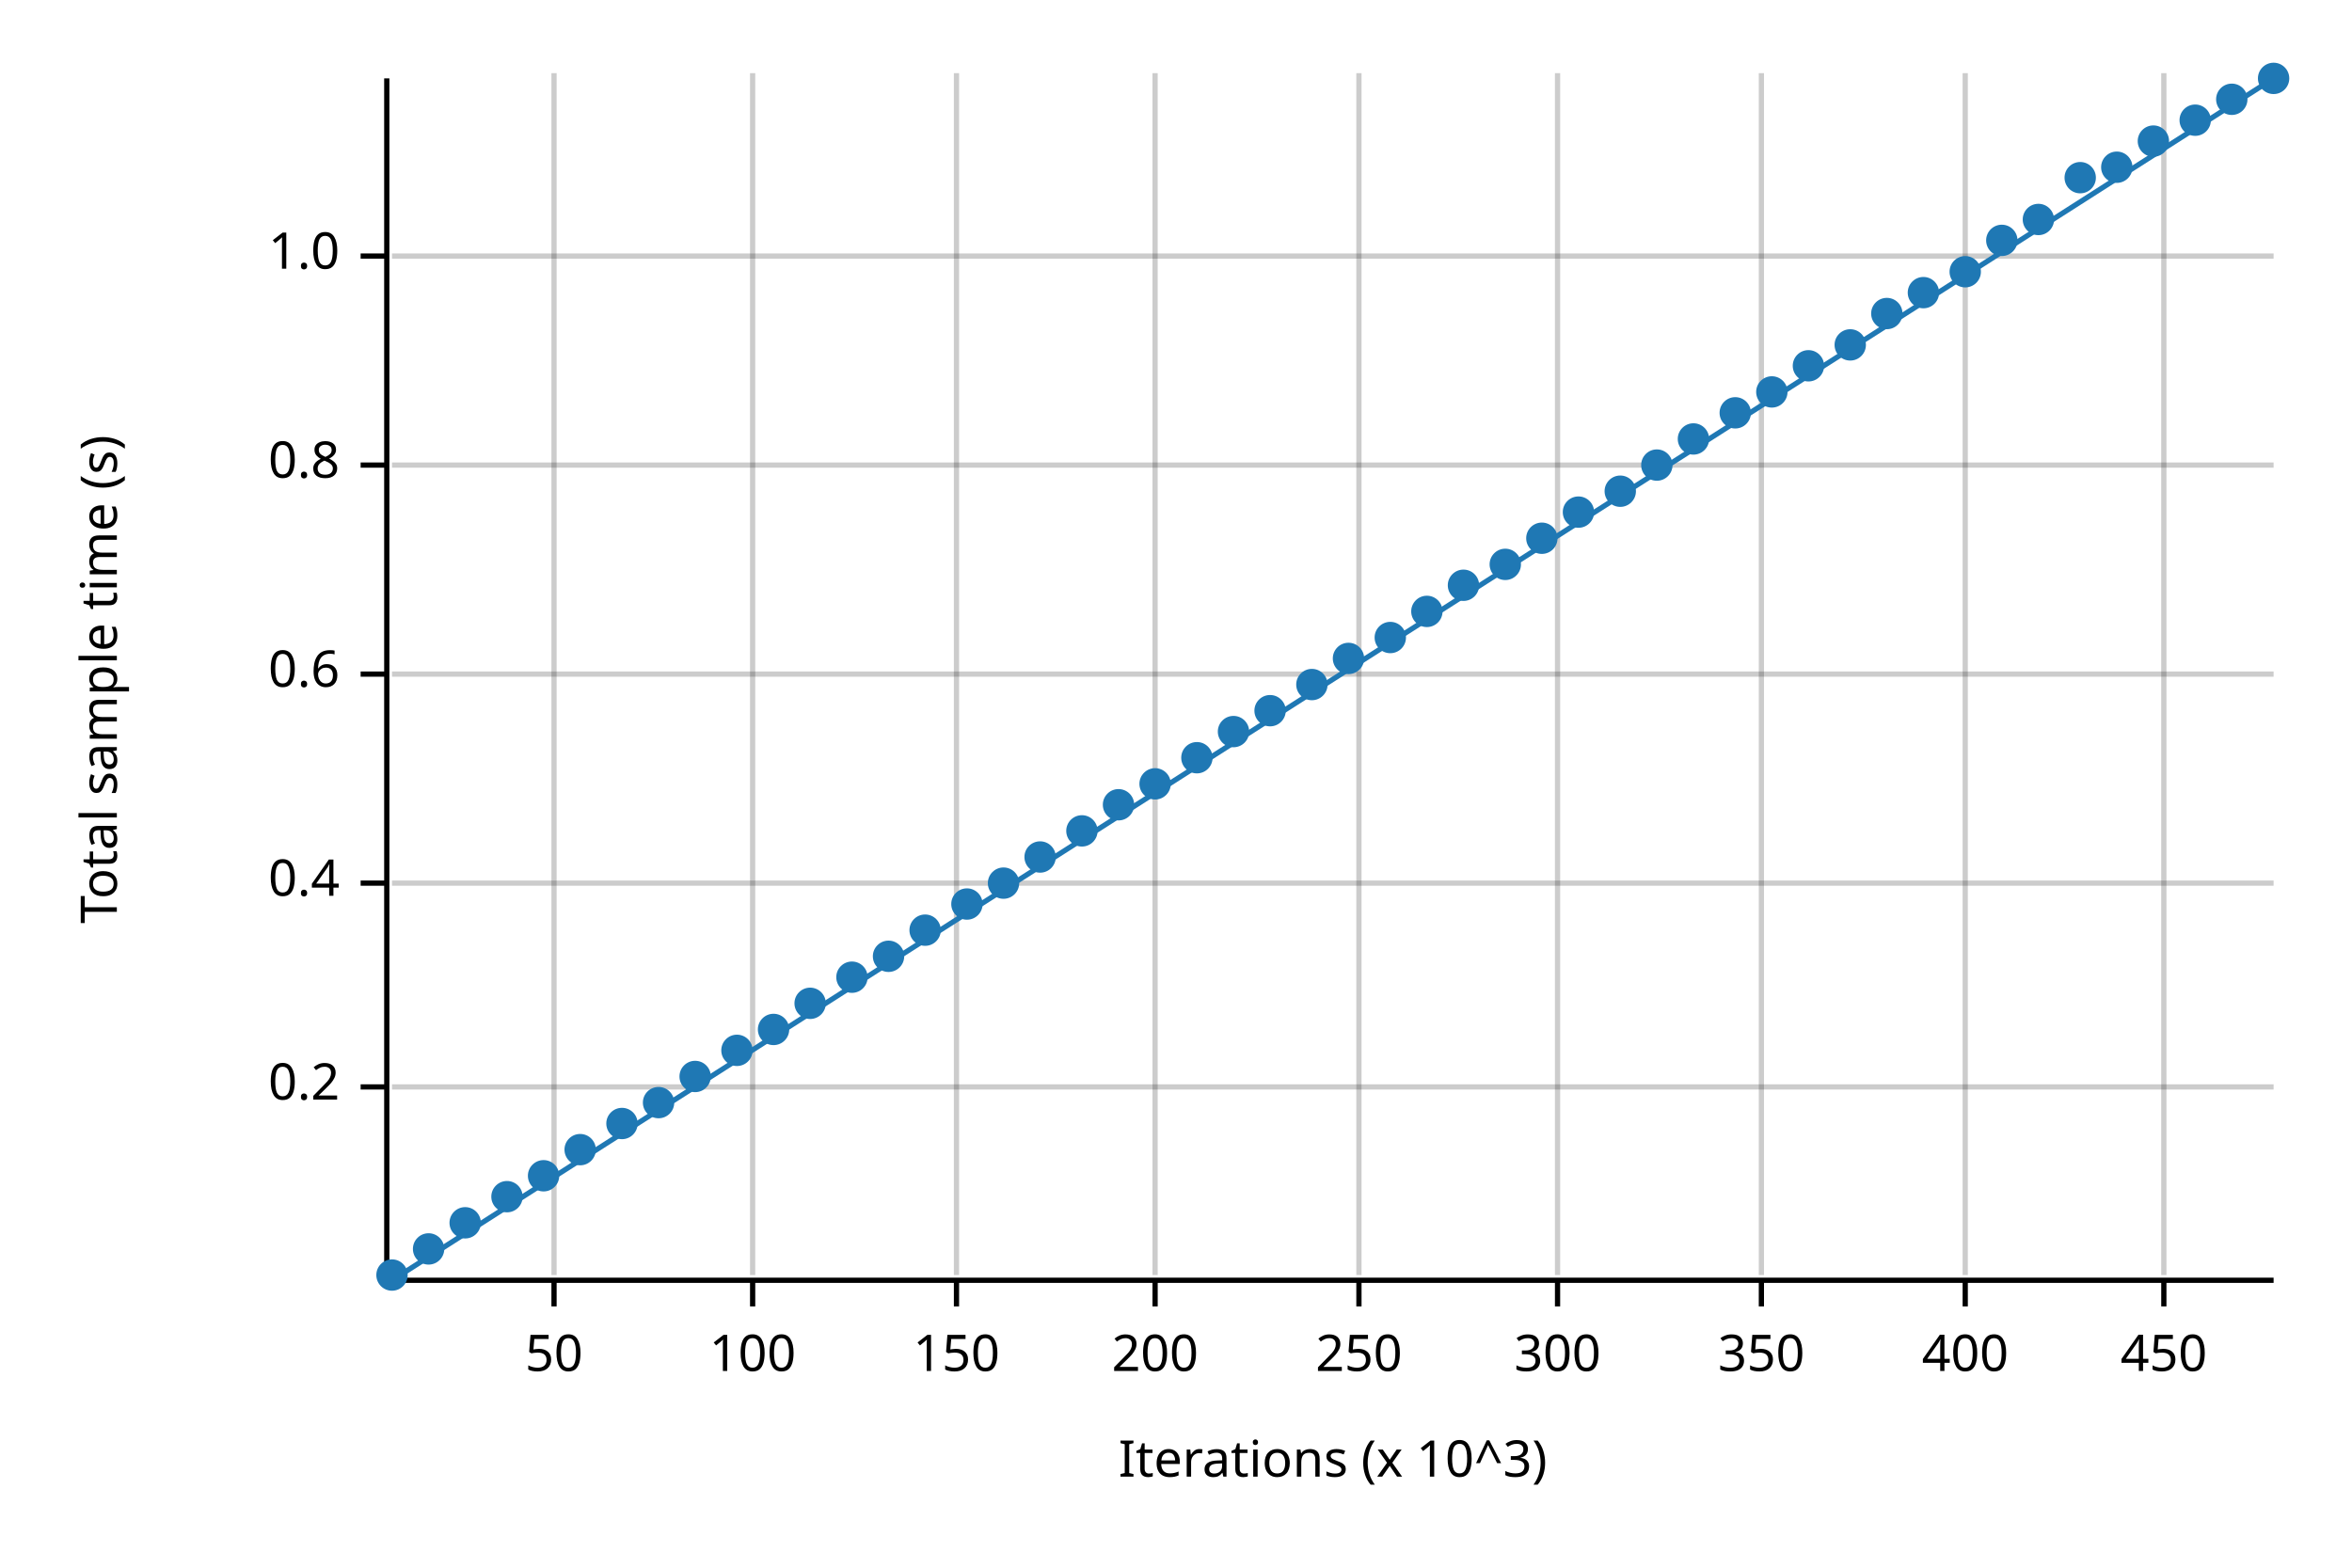
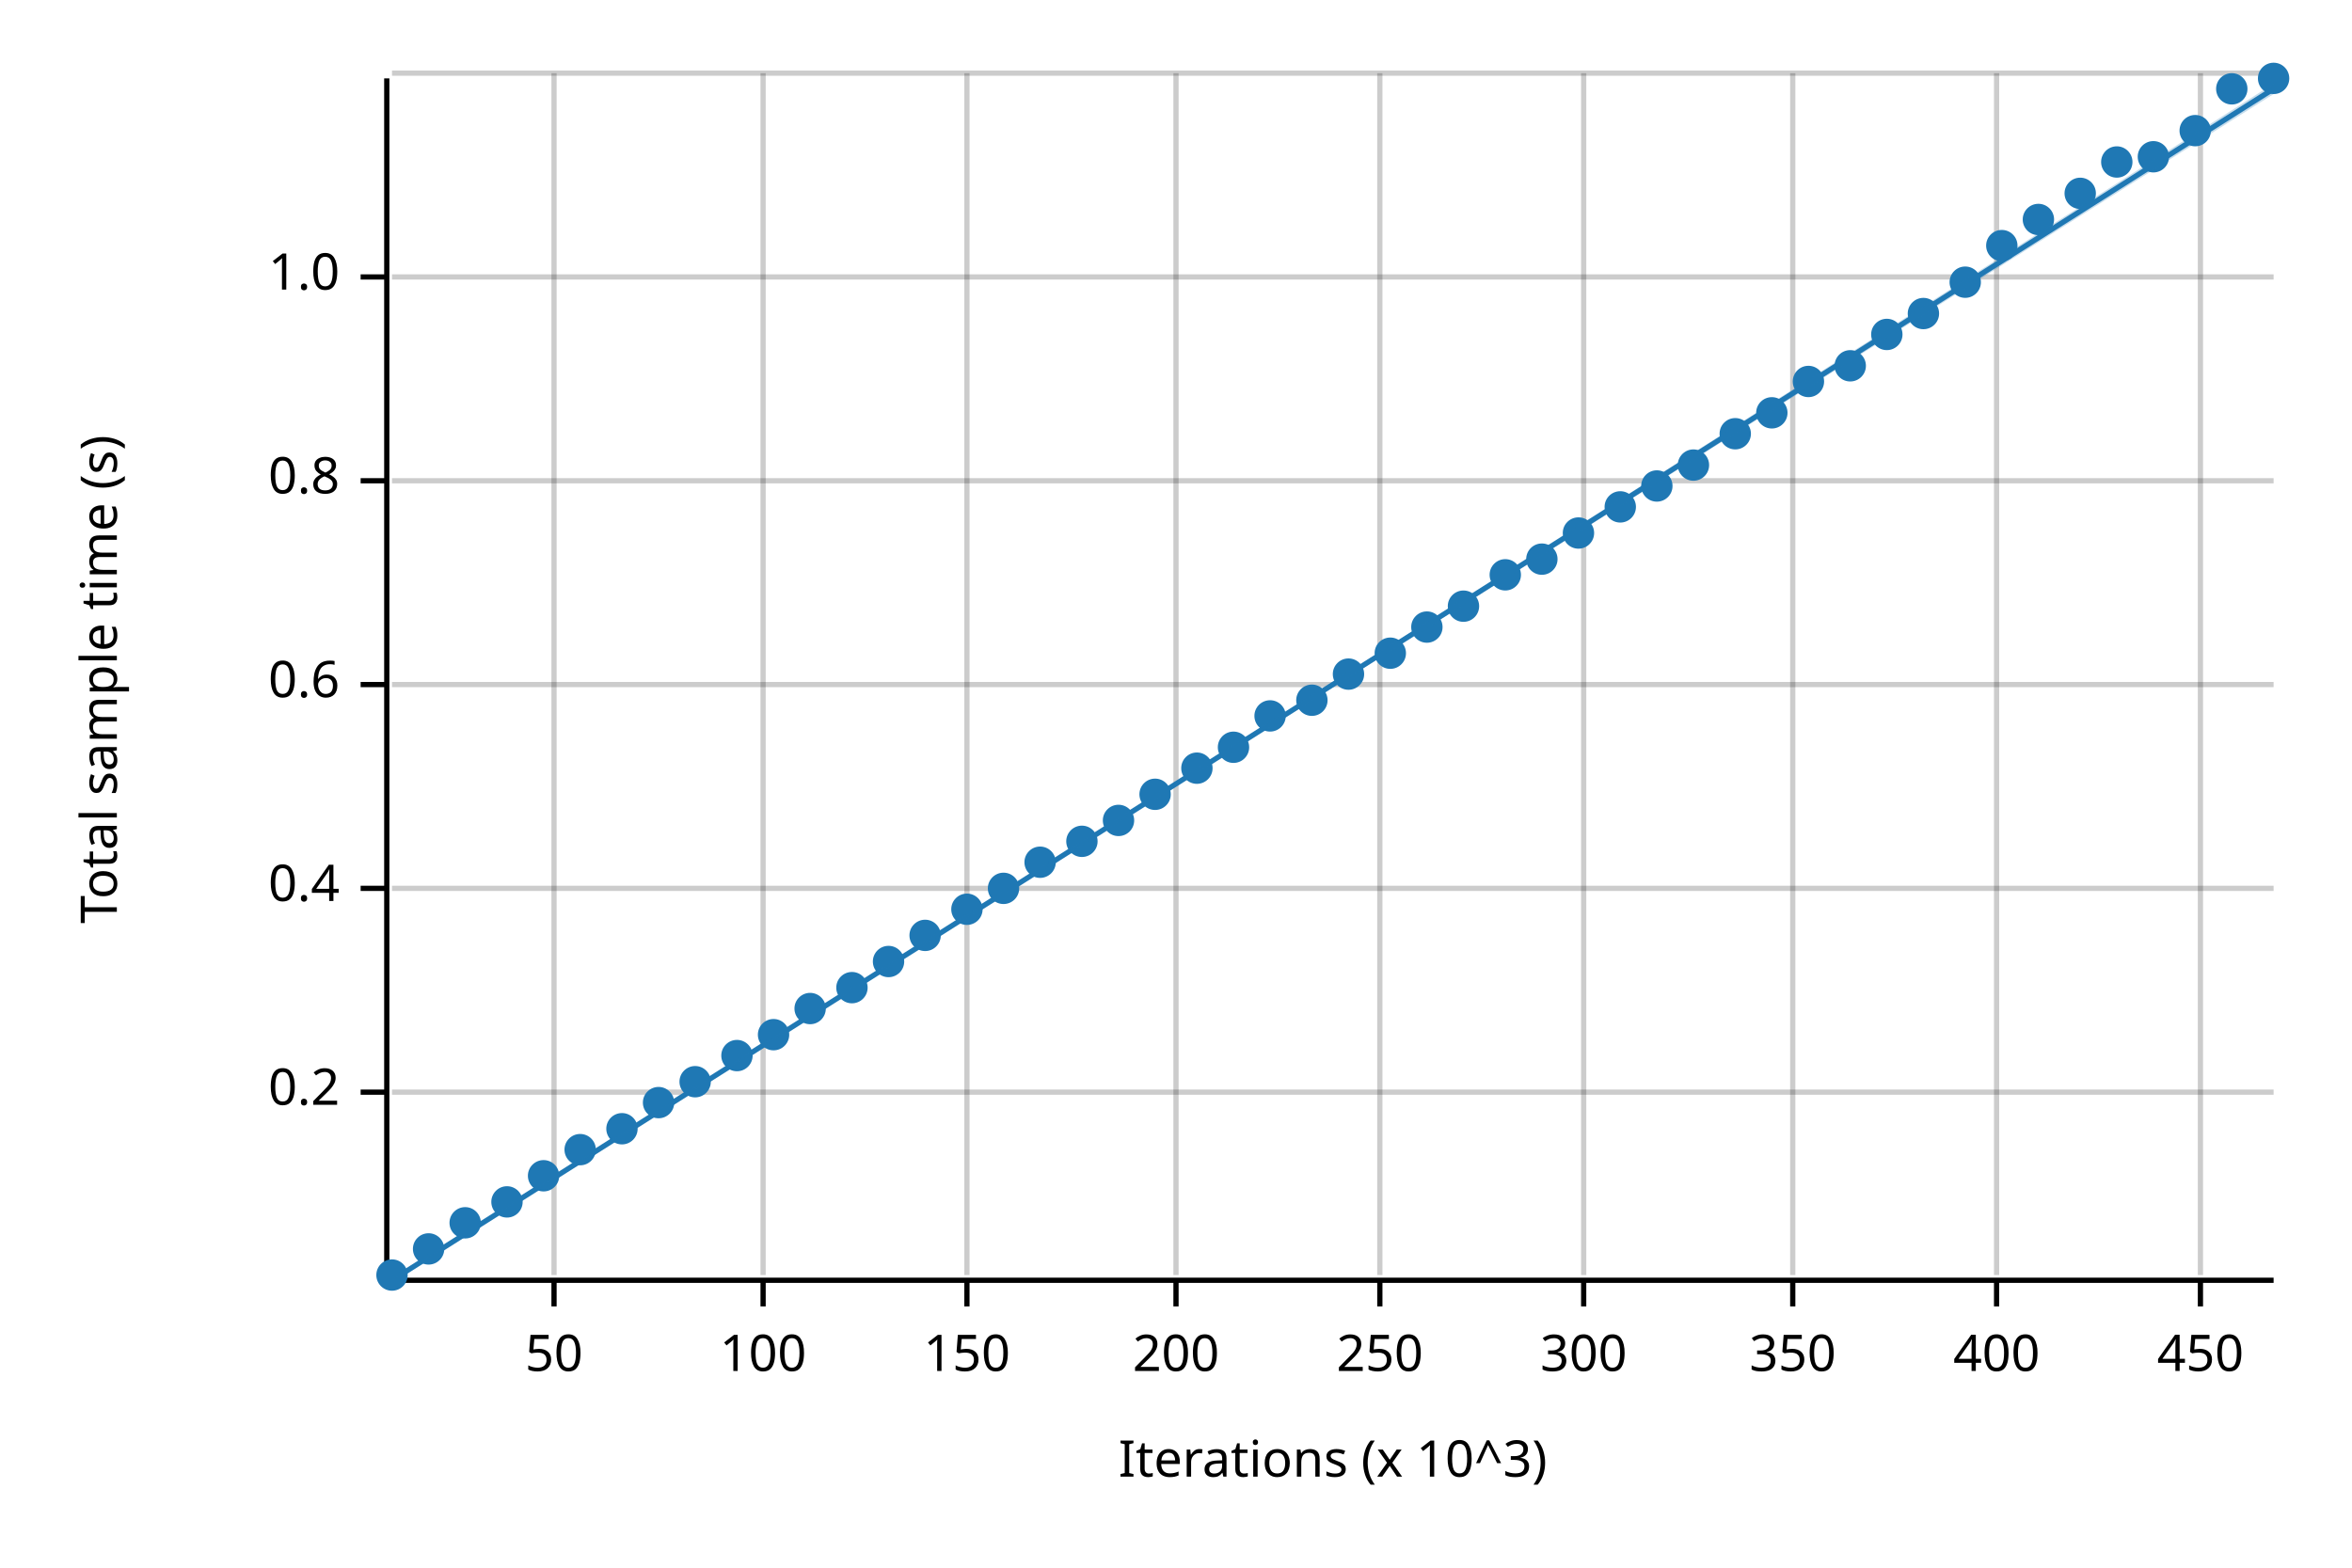
<svg xmlns="http://www.w3.org/2000/svg" width="450" height="300" viewBox="0 0 450 300">
  <text x="15" y="130" dy="0.76em" text-anchor="middle" font-family="sans-serif" font-size="9.677" opacity="1" fill="#000000" transform="rotate(270, 15, 130)">
Total sample time (s)
</text>
  <text x="255" y="285" dy="-0.5ex" text-anchor="middle" font-family="sans-serif" font-size="9.677" opacity="1" fill="#000000">
Iterations (x 10^3)
</text>
  <line opacity="0.2" stroke="#000000" stroke-width="1" x1="106" y1="244" x2="106" y2="14" />
-   <line opacity="0.2" stroke="#000000" stroke-width="1" x1="144" y1="244" x2="144" y2="14" />
-   <line opacity="0.2" stroke="#000000" stroke-width="1" x1="183" y1="244" x2="183" y2="14" />
-   <line opacity="0.2" stroke="#000000" stroke-width="1" x1="221" y1="244" x2="221" y2="14" />
-   <line opacity="0.2" stroke="#000000" stroke-width="1" x1="260" y1="244" x2="260" y2="14" />
-   <line opacity="0.2" stroke="#000000" stroke-width="1" x1="298" y1="244" x2="298" y2="14" />
-   <line opacity="0.2" stroke="#000000" stroke-width="1" x1="337" y1="244" x2="337" y2="14" />
-   <line opacity="0.2" stroke="#000000" stroke-width="1" x1="376" y1="244" x2="376" y2="14" />
-   <line opacity="0.2" stroke="#000000" stroke-width="1" x1="414" y1="244" x2="414" y2="14" />
-   <line opacity="0.2" stroke="#000000" stroke-width="1" x1="75" y1="208" x2="435" y2="208" />
-   <line opacity="0.2" stroke="#000000" stroke-width="1" x1="75" y1="169" x2="435" y2="169" />
-   <line opacity="0.2" stroke="#000000" stroke-width="1" x1="75" y1="129" x2="435" y2="129" />
-   <line opacity="0.2" stroke="#000000" stroke-width="1" x1="75" y1="89" x2="435" y2="89" />
-   <line opacity="0.2" stroke="#000000" stroke-width="1" x1="75" y1="49" x2="435" y2="49" />
+   <line opacity="0.2" stroke="#000000" stroke-width="1" x1="146" y1="244" x2="146" y2="14" />
+   <line opacity="0.2" stroke="#000000" stroke-width="1" x1="185" y1="244" x2="185" y2="14" />
+   <line opacity="0.2" stroke="#000000" stroke-width="1" x1="225" y1="244" x2="225" y2="14" />
+   <line opacity="0.2" stroke="#000000" stroke-width="1" x1="264" y1="244" x2="264" y2="14" />
+   <line opacity="0.2" stroke="#000000" stroke-width="1" x1="303" y1="244" x2="303" y2="14" />
+   <line opacity="0.2" stroke="#000000" stroke-width="1" x1="343" y1="244" x2="343" y2="14" />
+   <line opacity="0.2" stroke="#000000" stroke-width="1" x1="382" y1="244" x2="382" y2="14" />
+   <line opacity="0.2" stroke="#000000" stroke-width="1" x1="421" y1="244" x2="421" y2="14" />
+   <line opacity="0.2" stroke="#000000" stroke-width="1" x1="75" y1="209" x2="435" y2="209" />
+   <line opacity="0.2" stroke="#000000" stroke-width="1" x1="75" y1="170" x2="435" y2="170" />
+   <line opacity="0.2" stroke="#000000" stroke-width="1" x1="75" y1="131" x2="435" y2="131" />
+   <line opacity="0.2" stroke="#000000" stroke-width="1" x1="75" y1="92" x2="435" y2="92" />
+   <line opacity="0.2" stroke="#000000" stroke-width="1" x1="75" y1="53" x2="435" y2="53" />
+   <line opacity="0.2" stroke="#000000" stroke-width="1" x1="75" y1="14" x2="435" y2="14" />
  <polyline fill="none" opacity="1" stroke="#000000" stroke-width="1" points="74,15 74,245 " />
-   <text x="65" y="208" dy="0.5ex" text-anchor="end" font-family="sans-serif" font-size="9.677" opacity="1" fill="#000000">
+   <text x="65" y="209" dy="0.5ex" text-anchor="end" font-family="sans-serif" font-size="9.677" opacity="1" fill="#000000">
0.2
</text>
-   <polyline fill="none" opacity="1" stroke="#000000" stroke-width="1" points="69,208 74,208 " />
-   <text x="65" y="169" dy="0.5ex" text-anchor="end" font-family="sans-serif" font-size="9.677" opacity="1" fill="#000000">
+   <polyline fill="none" opacity="1" stroke="#000000" stroke-width="1" points="69,209 74,209 " />
+   <text x="65" y="170" dy="0.5ex" text-anchor="end" font-family="sans-serif" font-size="9.677" opacity="1" fill="#000000">
0.4
</text>
-   <polyline fill="none" opacity="1" stroke="#000000" stroke-width="1" points="69,169 74,169 " />
-   <text x="65" y="129" dy="0.5ex" text-anchor="end" font-family="sans-serif" font-size="9.677" opacity="1" fill="#000000">
+   <polyline fill="none" opacity="1" stroke="#000000" stroke-width="1" points="69,170 74,170 " />
+   <text x="65" y="131" dy="0.5ex" text-anchor="end" font-family="sans-serif" font-size="9.677" opacity="1" fill="#000000">
0.6
</text>
-   <polyline fill="none" opacity="1" stroke="#000000" stroke-width="1" points="69,129 74,129 " />
-   <text x="65" y="89" dy="0.5ex" text-anchor="end" font-family="sans-serif" font-size="9.677" opacity="1" fill="#000000">
+   <polyline fill="none" opacity="1" stroke="#000000" stroke-width="1" points="69,131 74,131 " />
+   <text x="65" y="92" dy="0.5ex" text-anchor="end" font-family="sans-serif" font-size="9.677" opacity="1" fill="#000000">
0.8
</text>
-   <polyline fill="none" opacity="1" stroke="#000000" stroke-width="1" points="69,89 74,89 " />
-   <text x="65" y="49" dy="0.5ex" text-anchor="end" font-family="sans-serif" font-size="9.677" opacity="1" fill="#000000">
+   <polyline fill="none" opacity="1" stroke="#000000" stroke-width="1" points="69,92 74,92 " />
+   <text x="65" y="53" dy="0.5ex" text-anchor="end" font-family="sans-serif" font-size="9.677" opacity="1" fill="#000000">
1.0
</text>
-   <polyline fill="none" opacity="1" stroke="#000000" stroke-width="1" points="69,49 74,49 " />
+   <polyline fill="none" opacity="1" stroke="#000000" stroke-width="1" points="69,53 74,53 " />
  <polyline fill="none" opacity="1" stroke="#000000" stroke-width="1" points="75,245 435,245 " />
  <text x="106" y="255" dy="0.76em" text-anchor="middle" font-family="sans-serif" font-size="9.677" opacity="1" fill="#000000">
50
</text>
  <polyline fill="none" opacity="1" stroke="#000000" stroke-width="1" points="106,245 106,250 " />
-   <text x="144" y="255" dy="0.76em" text-anchor="middle" font-family="sans-serif" font-size="9.677" opacity="1" fill="#000000">
+   <text x="146" y="255" dy="0.76em" text-anchor="middle" font-family="sans-serif" font-size="9.677" opacity="1" fill="#000000">
100
</text>
-   <polyline fill="none" opacity="1" stroke="#000000" stroke-width="1" points="144,245 144,250 " />
-   <text x="183" y="255" dy="0.76em" text-anchor="middle" font-family="sans-serif" font-size="9.677" opacity="1" fill="#000000">
+   <polyline fill="none" opacity="1" stroke="#000000" stroke-width="1" points="146,245 146,250 " />
+   <text x="185" y="255" dy="0.76em" text-anchor="middle" font-family="sans-serif" font-size="9.677" opacity="1" fill="#000000">
150
</text>
-   <polyline fill="none" opacity="1" stroke="#000000" stroke-width="1" points="183,245 183,250 " />
-   <text x="221" y="255" dy="0.76em" text-anchor="middle" font-family="sans-serif" font-size="9.677" opacity="1" fill="#000000">
+   <polyline fill="none" opacity="1" stroke="#000000" stroke-width="1" points="185,245 185,250 " />
+   <text x="225" y="255" dy="0.76em" text-anchor="middle" font-family="sans-serif" font-size="9.677" opacity="1" fill="#000000">
200
</text>
-   <polyline fill="none" opacity="1" stroke="#000000" stroke-width="1" points="221,245 221,250 " />
-   <text x="260" y="255" dy="0.76em" text-anchor="middle" font-family="sans-serif" font-size="9.677" opacity="1" fill="#000000">
+   <polyline fill="none" opacity="1" stroke="#000000" stroke-width="1" points="225,245 225,250 " />
+   <text x="264" y="255" dy="0.76em" text-anchor="middle" font-family="sans-serif" font-size="9.677" opacity="1" fill="#000000">
250
</text>
-   <polyline fill="none" opacity="1" stroke="#000000" stroke-width="1" points="260,245 260,250 " />
-   <text x="298" y="255" dy="0.76em" text-anchor="middle" font-family="sans-serif" font-size="9.677" opacity="1" fill="#000000">
+   <polyline fill="none" opacity="1" stroke="#000000" stroke-width="1" points="264,245 264,250 " />
+   <text x="303" y="255" dy="0.76em" text-anchor="middle" font-family="sans-serif" font-size="9.677" opacity="1" fill="#000000">
300
</text>
-   <polyline fill="none" opacity="1" stroke="#000000" stroke-width="1" points="298,245 298,250 " />
-   <text x="337" y="255" dy="0.76em" text-anchor="middle" font-family="sans-serif" font-size="9.677" opacity="1" fill="#000000">
+   <polyline fill="none" opacity="1" stroke="#000000" stroke-width="1" points="303,245 303,250 " />
+   <text x="343" y="255" dy="0.76em" text-anchor="middle" font-family="sans-serif" font-size="9.677" opacity="1" fill="#000000">
350
</text>
-   <polyline fill="none" opacity="1" stroke="#000000" stroke-width="1" points="337,245 337,250 " />
-   <text x="376" y="255" dy="0.76em" text-anchor="middle" font-family="sans-serif" font-size="9.677" opacity="1" fill="#000000">
+   <polyline fill="none" opacity="1" stroke="#000000" stroke-width="1" points="343,245 343,250 " />
+   <text x="382" y="255" dy="0.76em" text-anchor="middle" font-family="sans-serif" font-size="9.677" opacity="1" fill="#000000">
400
</text>
-   <polyline fill="none" opacity="1" stroke="#000000" stroke-width="1" points="376,245 376,250 " />
-   <text x="414" y="255" dy="0.76em" text-anchor="middle" font-family="sans-serif" font-size="9.677" opacity="1" fill="#000000">
+   <polyline fill="none" opacity="1" stroke="#000000" stroke-width="1" points="382,245 382,250 " />
+   <text x="421" y="255" dy="0.76em" text-anchor="middle" font-family="sans-serif" font-size="9.677" opacity="1" fill="#000000">
450
</text>
-   <polyline fill="none" opacity="1" stroke="#000000" stroke-width="1" points="414,245 414,250 " />
+   <polyline fill="none" opacity="1" stroke="#000000" stroke-width="1" points="421,245 421,250 " />
  <circle cx="75" cy="244" r="3" opacity="1" fill="#1F78B4" stroke="none" stroke-width="1" />
  <circle cx="82" cy="239" r="3" opacity="1" fill="#1F78B4" stroke="none" stroke-width="1" />
  <circle cx="89" cy="234" r="3" opacity="1" fill="#1F78B4" stroke="none" stroke-width="1" />
-   <circle cx="97" cy="229" r="3" opacity="1" fill="#1F78B4" stroke="none" stroke-width="1" />
+   <circle cx="97" cy="230" r="3" opacity="1" fill="#1F78B4" stroke="none" stroke-width="1" />
  <circle cx="104" cy="225" r="3" opacity="1" fill="#1F78B4" stroke="none" stroke-width="1" />
  <circle cx="111" cy="220" r="3" opacity="1" fill="#1F78B4" stroke="none" stroke-width="1" />
-   <circle cx="119" cy="215" r="3" opacity="1" fill="#1F78B4" stroke="none" stroke-width="1" />
+   <circle cx="119" cy="216" r="3" opacity="1" fill="#1F78B4" stroke="none" stroke-width="1" />
  <circle cx="126" cy="211" r="3" opacity="1" fill="#1F78B4" stroke="none" stroke-width="1" />
-   <circle cx="133" cy="206" r="3" opacity="1" fill="#1F78B4" stroke="none" stroke-width="1" />
-   <circle cx="141" cy="201" r="3" opacity="1" fill="#1F78B4" stroke="none" stroke-width="1" />
-   <circle cx="148" cy="197" r="3" opacity="1" fill="#1F78B4" stroke="none" stroke-width="1" />
-   <circle cx="155" cy="192" r="3" opacity="1" fill="#1F78B4" stroke="none" stroke-width="1" />
-   <circle cx="163" cy="187" r="3" opacity="1" fill="#1F78B4" stroke="none" stroke-width="1" />
-   <circle cx="170" cy="183" r="3" opacity="1" fill="#1F78B4" stroke="none" stroke-width="1" />
-   <circle cx="177" cy="178" r="3" opacity="1" fill="#1F78B4" stroke="none" stroke-width="1" />
-   <circle cx="185" cy="173" r="3" opacity="1" fill="#1F78B4" stroke="none" stroke-width="1" />
-   <circle cx="192" cy="169" r="3" opacity="1" fill="#1F78B4" stroke="none" stroke-width="1" />
-   <circle cx="199" cy="164" r="3" opacity="1" fill="#1F78B4" stroke="none" stroke-width="1" />
-   <circle cx="207" cy="159" r="3" opacity="1" fill="#1F78B4" stroke="none" stroke-width="1" />
-   <circle cx="214" cy="154" r="3" opacity="1" fill="#1F78B4" stroke="none" stroke-width="1" />
-   <circle cx="221" cy="150" r="3" opacity="1" fill="#1F78B4" stroke="none" stroke-width="1" />
-   <circle cx="229" cy="145" r="3" opacity="1" fill="#1F78B4" stroke="none" stroke-width="1" />
-   <circle cx="236" cy="140" r="3" opacity="1" fill="#1F78B4" stroke="none" stroke-width="1" />
-   <circle cx="243" cy="136" r="3" opacity="1" fill="#1F78B4" stroke="none" stroke-width="1" />
-   <circle cx="251" cy="131" r="3" opacity="1" fill="#1F78B4" stroke="none" stroke-width="1" />
-   <circle cx="258" cy="126" r="3" opacity="1" fill="#1F78B4" stroke="none" stroke-width="1" />
-   <circle cx="266" cy="122" r="3" opacity="1" fill="#1F78B4" stroke="none" stroke-width="1" />
-   <circle cx="273" cy="117" r="3" opacity="1" fill="#1F78B4" stroke="none" stroke-width="1" />
-   <circle cx="280" cy="112" r="3" opacity="1" fill="#1F78B4" stroke="none" stroke-width="1" />
-   <circle cx="288" cy="108" r="3" opacity="1" fill="#1F78B4" stroke="none" stroke-width="1" />
-   <circle cx="295" cy="103" r="3" opacity="1" fill="#1F78B4" stroke="none" stroke-width="1" />
-   <circle cx="302" cy="98" r="3" opacity="1" fill="#1F78B4" stroke="none" stroke-width="1" />
-   <circle cx="310" cy="94" r="3" opacity="1" fill="#1F78B4" stroke="none" stroke-width="1" />
-   <circle cx="317" cy="89" r="3" opacity="1" fill="#1F78B4" stroke="none" stroke-width="1" />
-   <circle cx="324" cy="84" r="3" opacity="1" fill="#1F78B4" stroke="none" stroke-width="1" />
-   <circle cx="332" cy="79" r="3" opacity="1" fill="#1F78B4" stroke="none" stroke-width="1" />
-   <circle cx="339" cy="75" r="3" opacity="1" fill="#1F78B4" stroke="none" stroke-width="1" />
-   <circle cx="346" cy="70" r="3" opacity="1" fill="#1F78B4" stroke="none" stroke-width="1" />
-   <circle cx="354" cy="66" r="3" opacity="1" fill="#1F78B4" stroke="none" stroke-width="1" />
-   <circle cx="361" cy="60" r="3" opacity="1" fill="#1F78B4" stroke="none" stroke-width="1" />
-   <circle cx="368" cy="56" r="3" opacity="1" fill="#1F78B4" stroke="none" stroke-width="1" />
-   <circle cx="376" cy="52" r="3" opacity="1" fill="#1F78B4" stroke="none" stroke-width="1" />
-   <circle cx="383" cy="46" r="3" opacity="1" fill="#1F78B4" stroke="none" stroke-width="1" />
+   <circle cx="133" cy="207" r="3" opacity="1" fill="#1F78B4" stroke="none" stroke-width="1" />
+   <circle cx="141" cy="202" r="3" opacity="1" fill="#1F78B4" stroke="none" stroke-width="1" />
+   <circle cx="148" cy="198" r="3" opacity="1" fill="#1F78B4" stroke="none" stroke-width="1" />
+   <circle cx="155" cy="193" r="3" opacity="1" fill="#1F78B4" stroke="none" stroke-width="1" />
+   <circle cx="163" cy="189" r="3" opacity="1" fill="#1F78B4" stroke="none" stroke-width="1" />
+   <circle cx="170" cy="184" r="3" opacity="1" fill="#1F78B4" stroke="none" stroke-width="1" />
+   <circle cx="177" cy="179" r="3" opacity="1" fill="#1F78B4" stroke="none" stroke-width="1" />
+   <circle cx="185" cy="174" r="3" opacity="1" fill="#1F78B4" stroke="none" stroke-width="1" />
+   <circle cx="192" cy="170" r="3" opacity="1" fill="#1F78B4" stroke="none" stroke-width="1" />
+   <circle cx="199" cy="165" r="3" opacity="1" fill="#1F78B4" stroke="none" stroke-width="1" />
+   <circle cx="207" cy="161" r="3" opacity="1" fill="#1F78B4" stroke="none" stroke-width="1" />
+   <circle cx="214" cy="157" r="3" opacity="1" fill="#1F78B4" stroke="none" stroke-width="1" />
+   <circle cx="221" cy="152" r="3" opacity="1" fill="#1F78B4" stroke="none" stroke-width="1" />
+   <circle cx="229" cy="147" r="3" opacity="1" fill="#1F78B4" stroke="none" stroke-width="1" />
+   <circle cx="236" cy="143" r="3" opacity="1" fill="#1F78B4" stroke="none" stroke-width="1" />
+   <circle cx="243" cy="137" r="3" opacity="1" fill="#1F78B4" stroke="none" stroke-width="1" />
+   <circle cx="251" cy="134" r="3" opacity="1" fill="#1F78B4" stroke="none" stroke-width="1" />
+   <circle cx="258" cy="129" r="3" opacity="1" fill="#1F78B4" stroke="none" stroke-width="1" />
+   <circle cx="266" cy="125" r="3" opacity="1" fill="#1F78B4" stroke="none" stroke-width="1" />
+   <circle cx="273" cy="120" r="3" opacity="1" fill="#1F78B4" stroke="none" stroke-width="1" />
+   <circle cx="280" cy="116" r="3" opacity="1" fill="#1F78B4" stroke="none" stroke-width="1" />
+   <circle cx="288" cy="110" r="3" opacity="1" fill="#1F78B4" stroke="none" stroke-width="1" />
+   <circle cx="295" cy="107" r="3" opacity="1" fill="#1F78B4" stroke="none" stroke-width="1" />
+   <circle cx="302" cy="102" r="3" opacity="1" fill="#1F78B4" stroke="none" stroke-width="1" />
+   <circle cx="310" cy="97" r="3" opacity="1" fill="#1F78B4" stroke="none" stroke-width="1" />
+   <circle cx="317" cy="93" r="3" opacity="1" fill="#1F78B4" stroke="none" stroke-width="1" />
+   <circle cx="324" cy="89" r="3" opacity="1" fill="#1F78B4" stroke="none" stroke-width="1" />
+   <circle cx="332" cy="83" r="3" opacity="1" fill="#1F78B4" stroke="none" stroke-width="1" />
+   <circle cx="339" cy="79" r="3" opacity="1" fill="#1F78B4" stroke="none" stroke-width="1" />
+   <circle cx="346" cy="73" r="3" opacity="1" fill="#1F78B4" stroke="none" stroke-width="1" />
+   <circle cx="354" cy="70" r="3" opacity="1" fill="#1F78B4" stroke="none" stroke-width="1" />
+   <circle cx="361" cy="64" r="3" opacity="1" fill="#1F78B4" stroke="none" stroke-width="1" />
+   <circle cx="368" cy="60" r="3" opacity="1" fill="#1F78B4" stroke="none" stroke-width="1" />
+   <circle cx="376" cy="54" r="3" opacity="1" fill="#1F78B4" stroke="none" stroke-width="1" />
+   <circle cx="383" cy="47" r="3" opacity="1" fill="#1F78B4" stroke="none" stroke-width="1" />
  <circle cx="390" cy="42" r="3" opacity="1" fill="#1F78B4" stroke="none" stroke-width="1" />
-   <circle cx="398" cy="34" r="3" opacity="1" fill="#1F78B4" stroke="none" stroke-width="1" />
-   <circle cx="405" cy="32" r="3" opacity="1" fill="#1F78B4" stroke="none" stroke-width="1" />
-   <circle cx="412" cy="27" r="3" opacity="1" fill="#1F78B4" stroke="none" stroke-width="1" />
-   <circle cx="420" cy="23" r="3" opacity="1" fill="#1F78B4" stroke="none" stroke-width="1" />
-   <circle cx="427" cy="19" r="3" opacity="1" fill="#1F78B4" stroke="none" stroke-width="1" />
+   <circle cx="398" cy="37" r="3" opacity="1" fill="#1F78B4" stroke="none" stroke-width="1" />
+   <circle cx="405" cy="31" r="3" opacity="1" fill="#1F78B4" stroke="none" stroke-width="1" />
+   <circle cx="412" cy="30" r="3" opacity="1" fill="#1F78B4" stroke="none" stroke-width="1" />
+   <circle cx="420" cy="25" r="3" opacity="1" fill="#1F78B4" stroke="none" stroke-width="1" />
+   <circle cx="427" cy="17" r="3" opacity="1" fill="#1F78B4" stroke="none" stroke-width="1" />
  <circle cx="435" cy="15" r="3" opacity="1" fill="#1F78B4" stroke="none" stroke-width="1" />
-   <polyline fill="none" opacity="1" stroke="#1F78B4" stroke-width="1" points="75,245 435,15 " />
-   <polygon opacity="0.25" fill="#1F78B4" points="75,245 435,15 435,15 " />
+   <polyline fill="none" opacity="1" stroke="#1F78B4" stroke-width="1" points="75,245 435,17 " />
+   <polygon opacity="0.25" fill="#1F78B4" points="75,245 435,18 435,16 " />
</svg>
